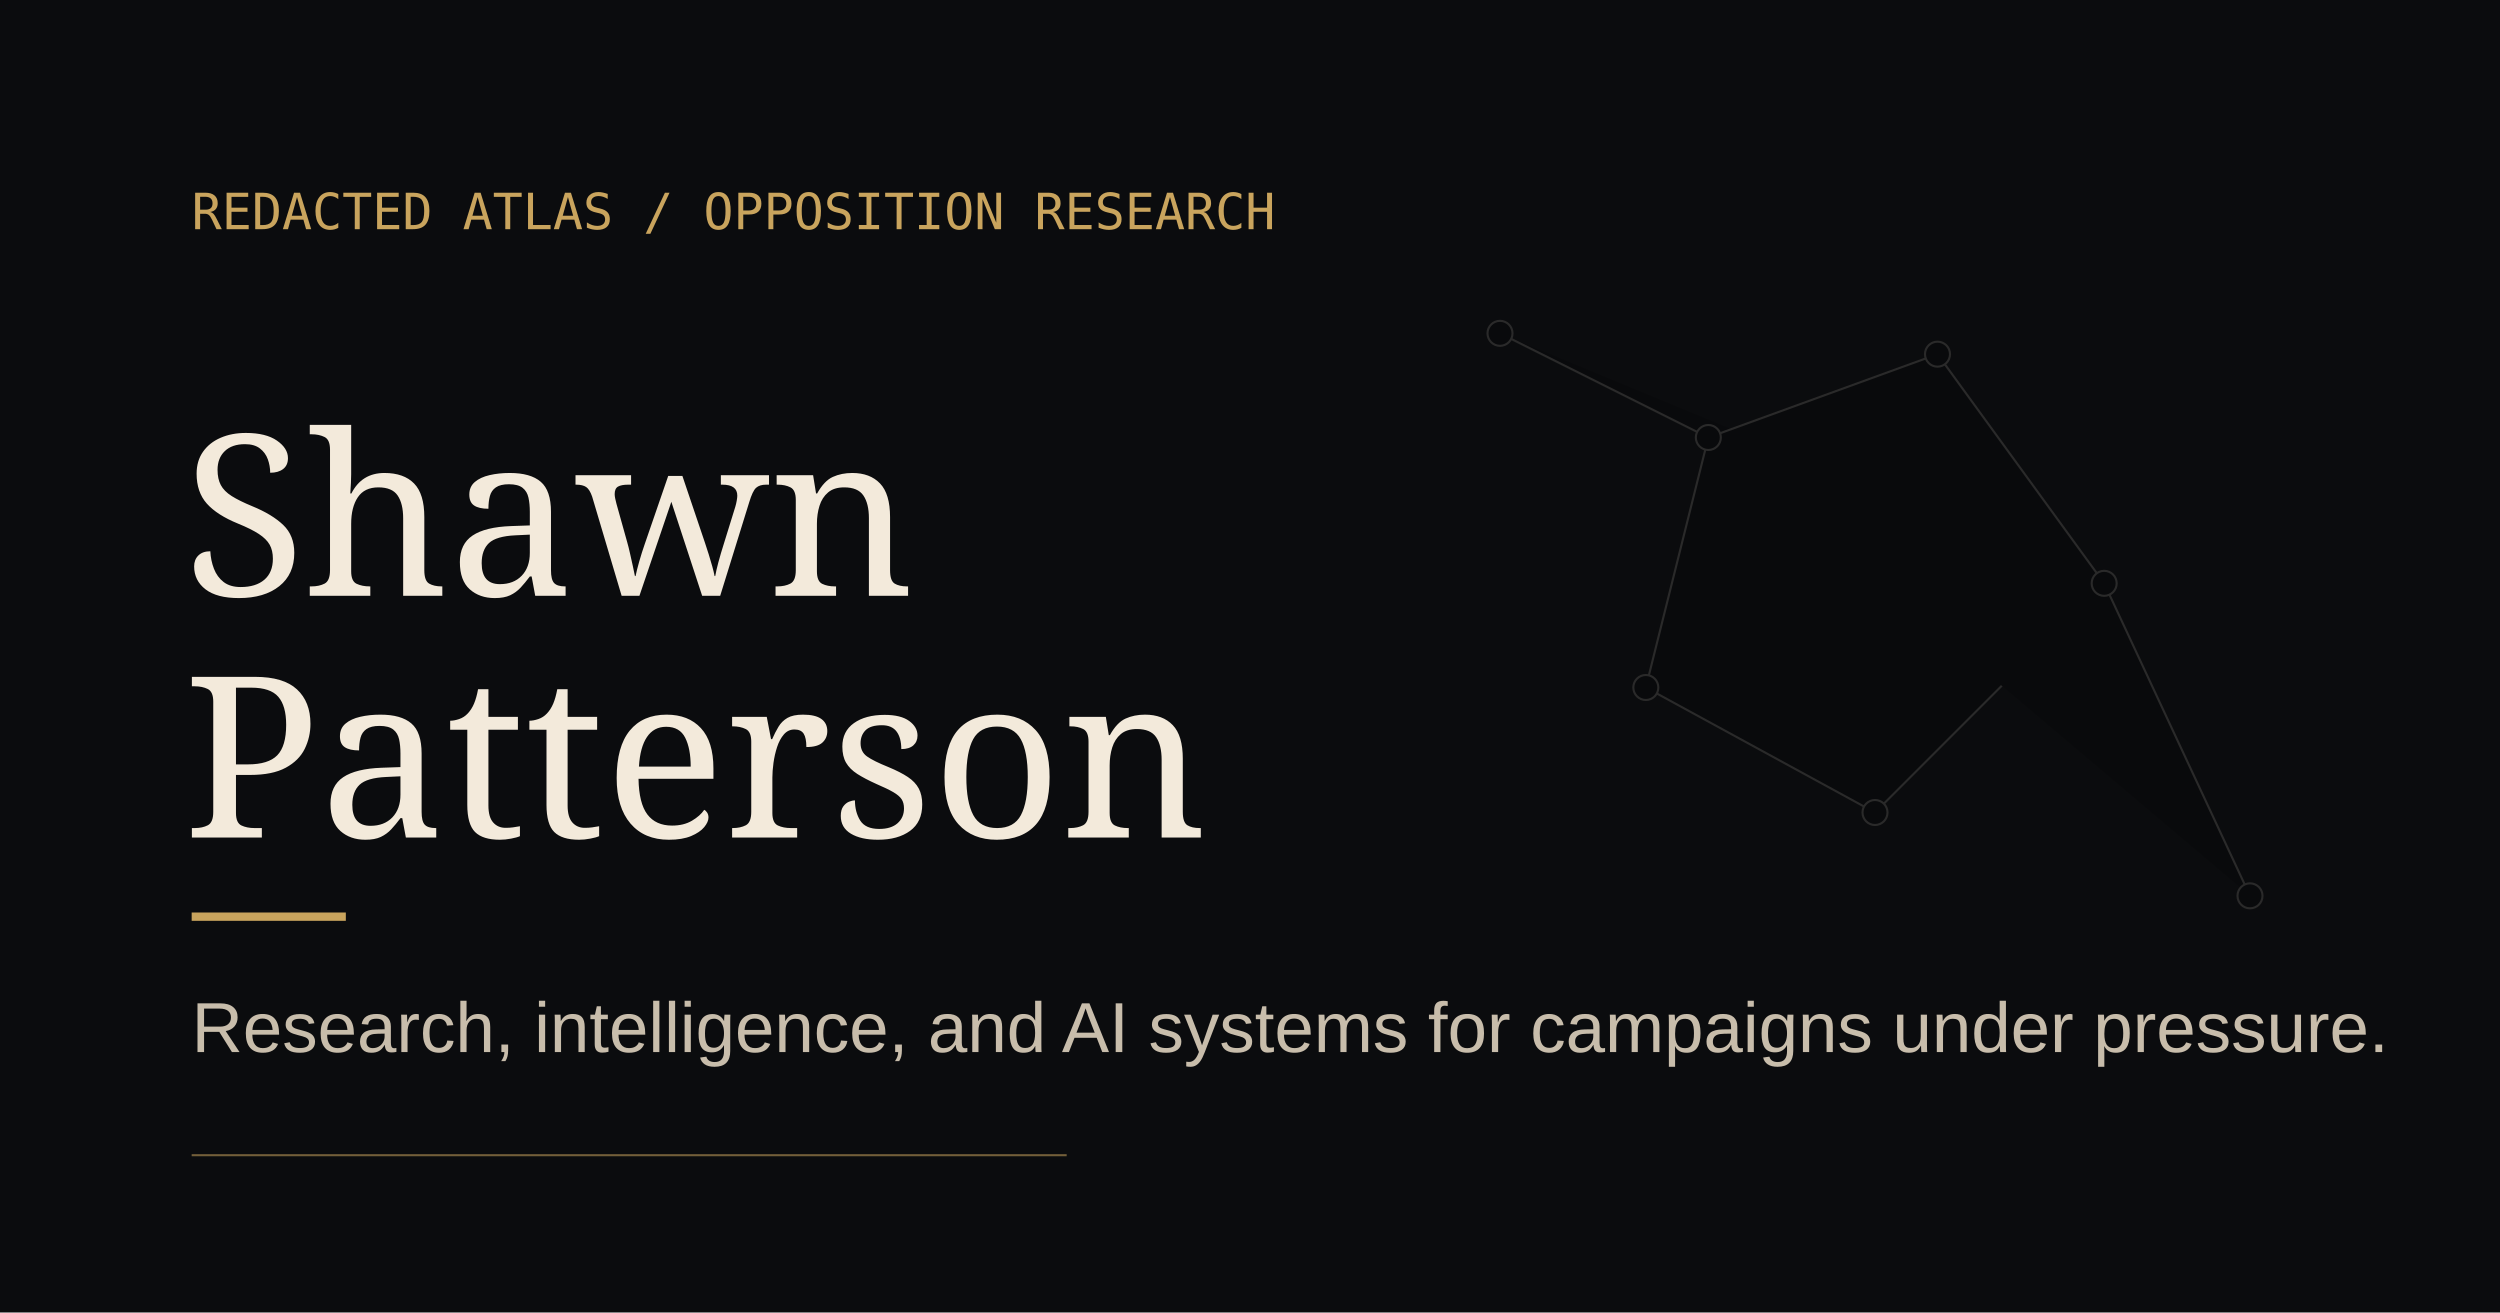
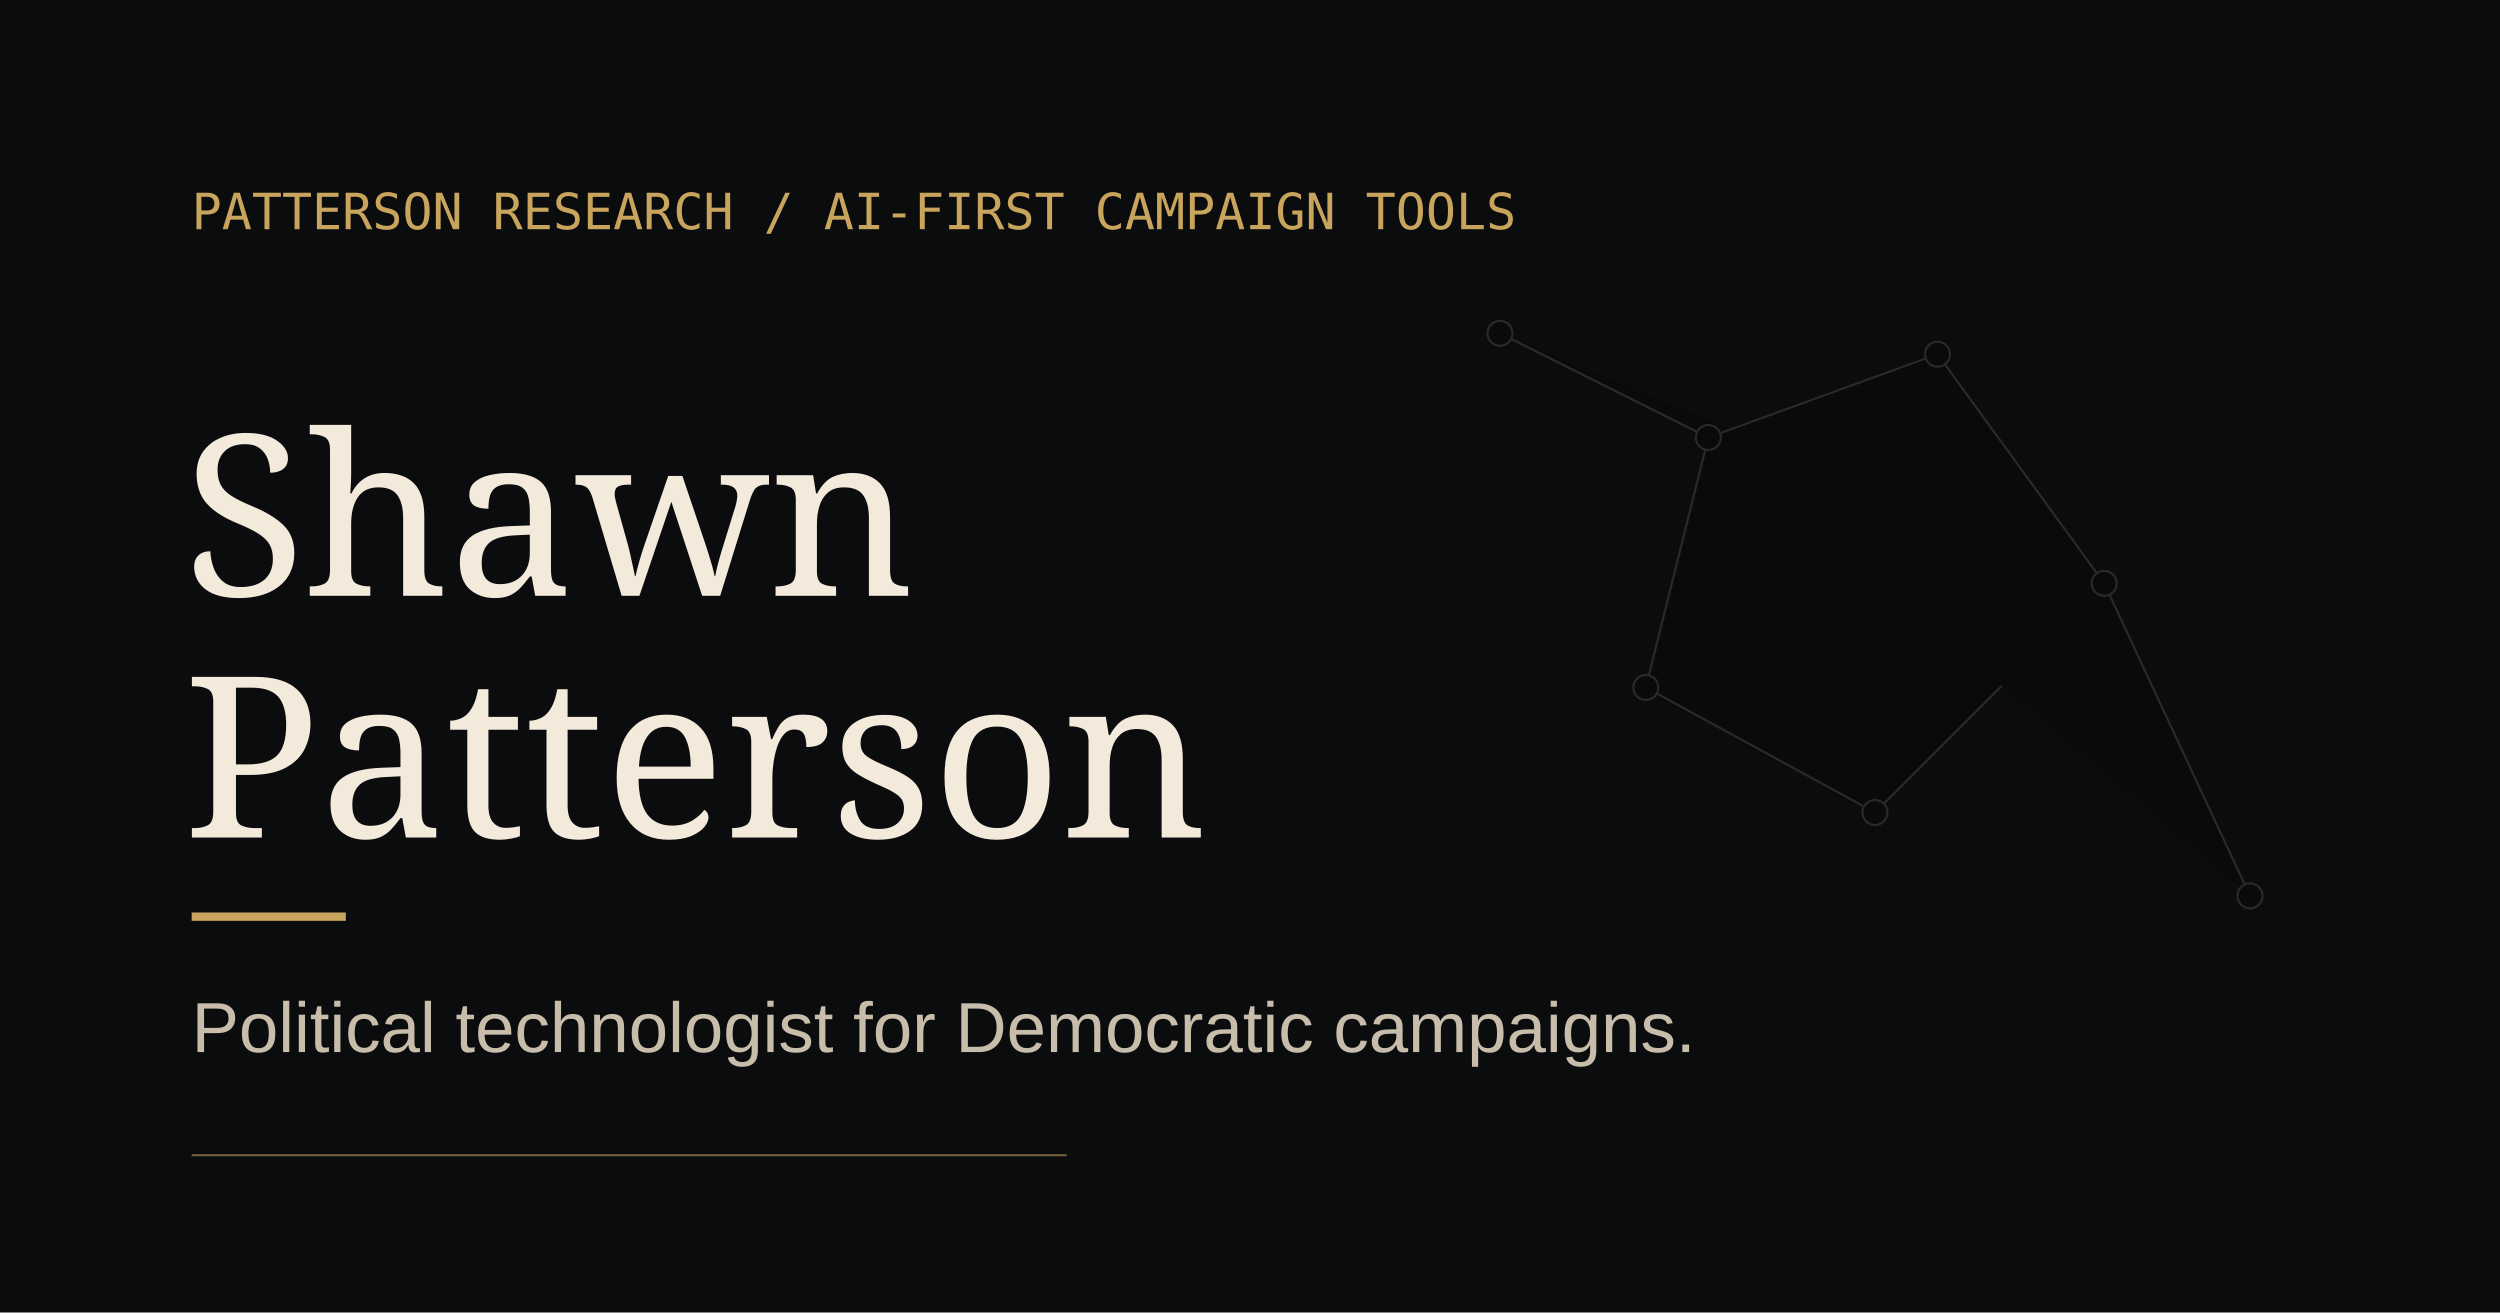
<svg xmlns="http://www.w3.org/2000/svg" viewBox="0 0 1200 630">
  <rect width="1200" height="630" fill="#0b0c0e" />
  <g opacity="0.14" stroke="#f3eadb" stroke-width="1">
    <path d="M720 160 L820 210 L790 330 L900 390 L1010 280" />
    <path d="M820 210 L930 170 L1010 280 L1080 430" />
    <circle cx="720" cy="160" r="6" />
    <circle cx="820" cy="210" r="6" />
    <circle cx="790" cy="330" r="6" />
    <circle cx="900" cy="390" r="6" />
    <circle cx="1010" cy="280" r="6" />
    <circle cx="930" cy="170" r="6" />
    <circle cx="1080" cy="430" r="6" />
  </g>
-   <text x="92" y="110" fill="#c9a45d" font-family="monospace" font-size="24">REDACTED ATLAS / OPPOSITION RESEARCH</text>
+   <text x="92" y="110" fill="#c9a45d" font-family="monospace" font-size="24">PATTERSON RESEARCH / AI-FIRST CAMPAIGN TOOLS</text>
  <text x="88" y="286" fill="#f3eadb" font-family="Georgia, serif" font-size="108">Shawn</text>
  <text x="88" y="402" fill="#f3eadb" font-family="Georgia, serif" font-size="108">Patterson</text>
  <rect x="92" y="438" width="74" height="4" fill="#c9a45d" />
-   <text x="92" y="505" fill="#c8bdab" font-family="Arial, sans-serif" font-size="34">Research, intelligence, and AI systems for campaigns under pressure.</text>
+   <text x="92" y="505" fill="#c8bdab" font-family="Arial, sans-serif" font-size="34">Political technologist for Democratic campaigns.</text>
  <rect x="92" y="554" width="420" height="1" fill="#c9a45d" opacity="0.55" />
</svg>
